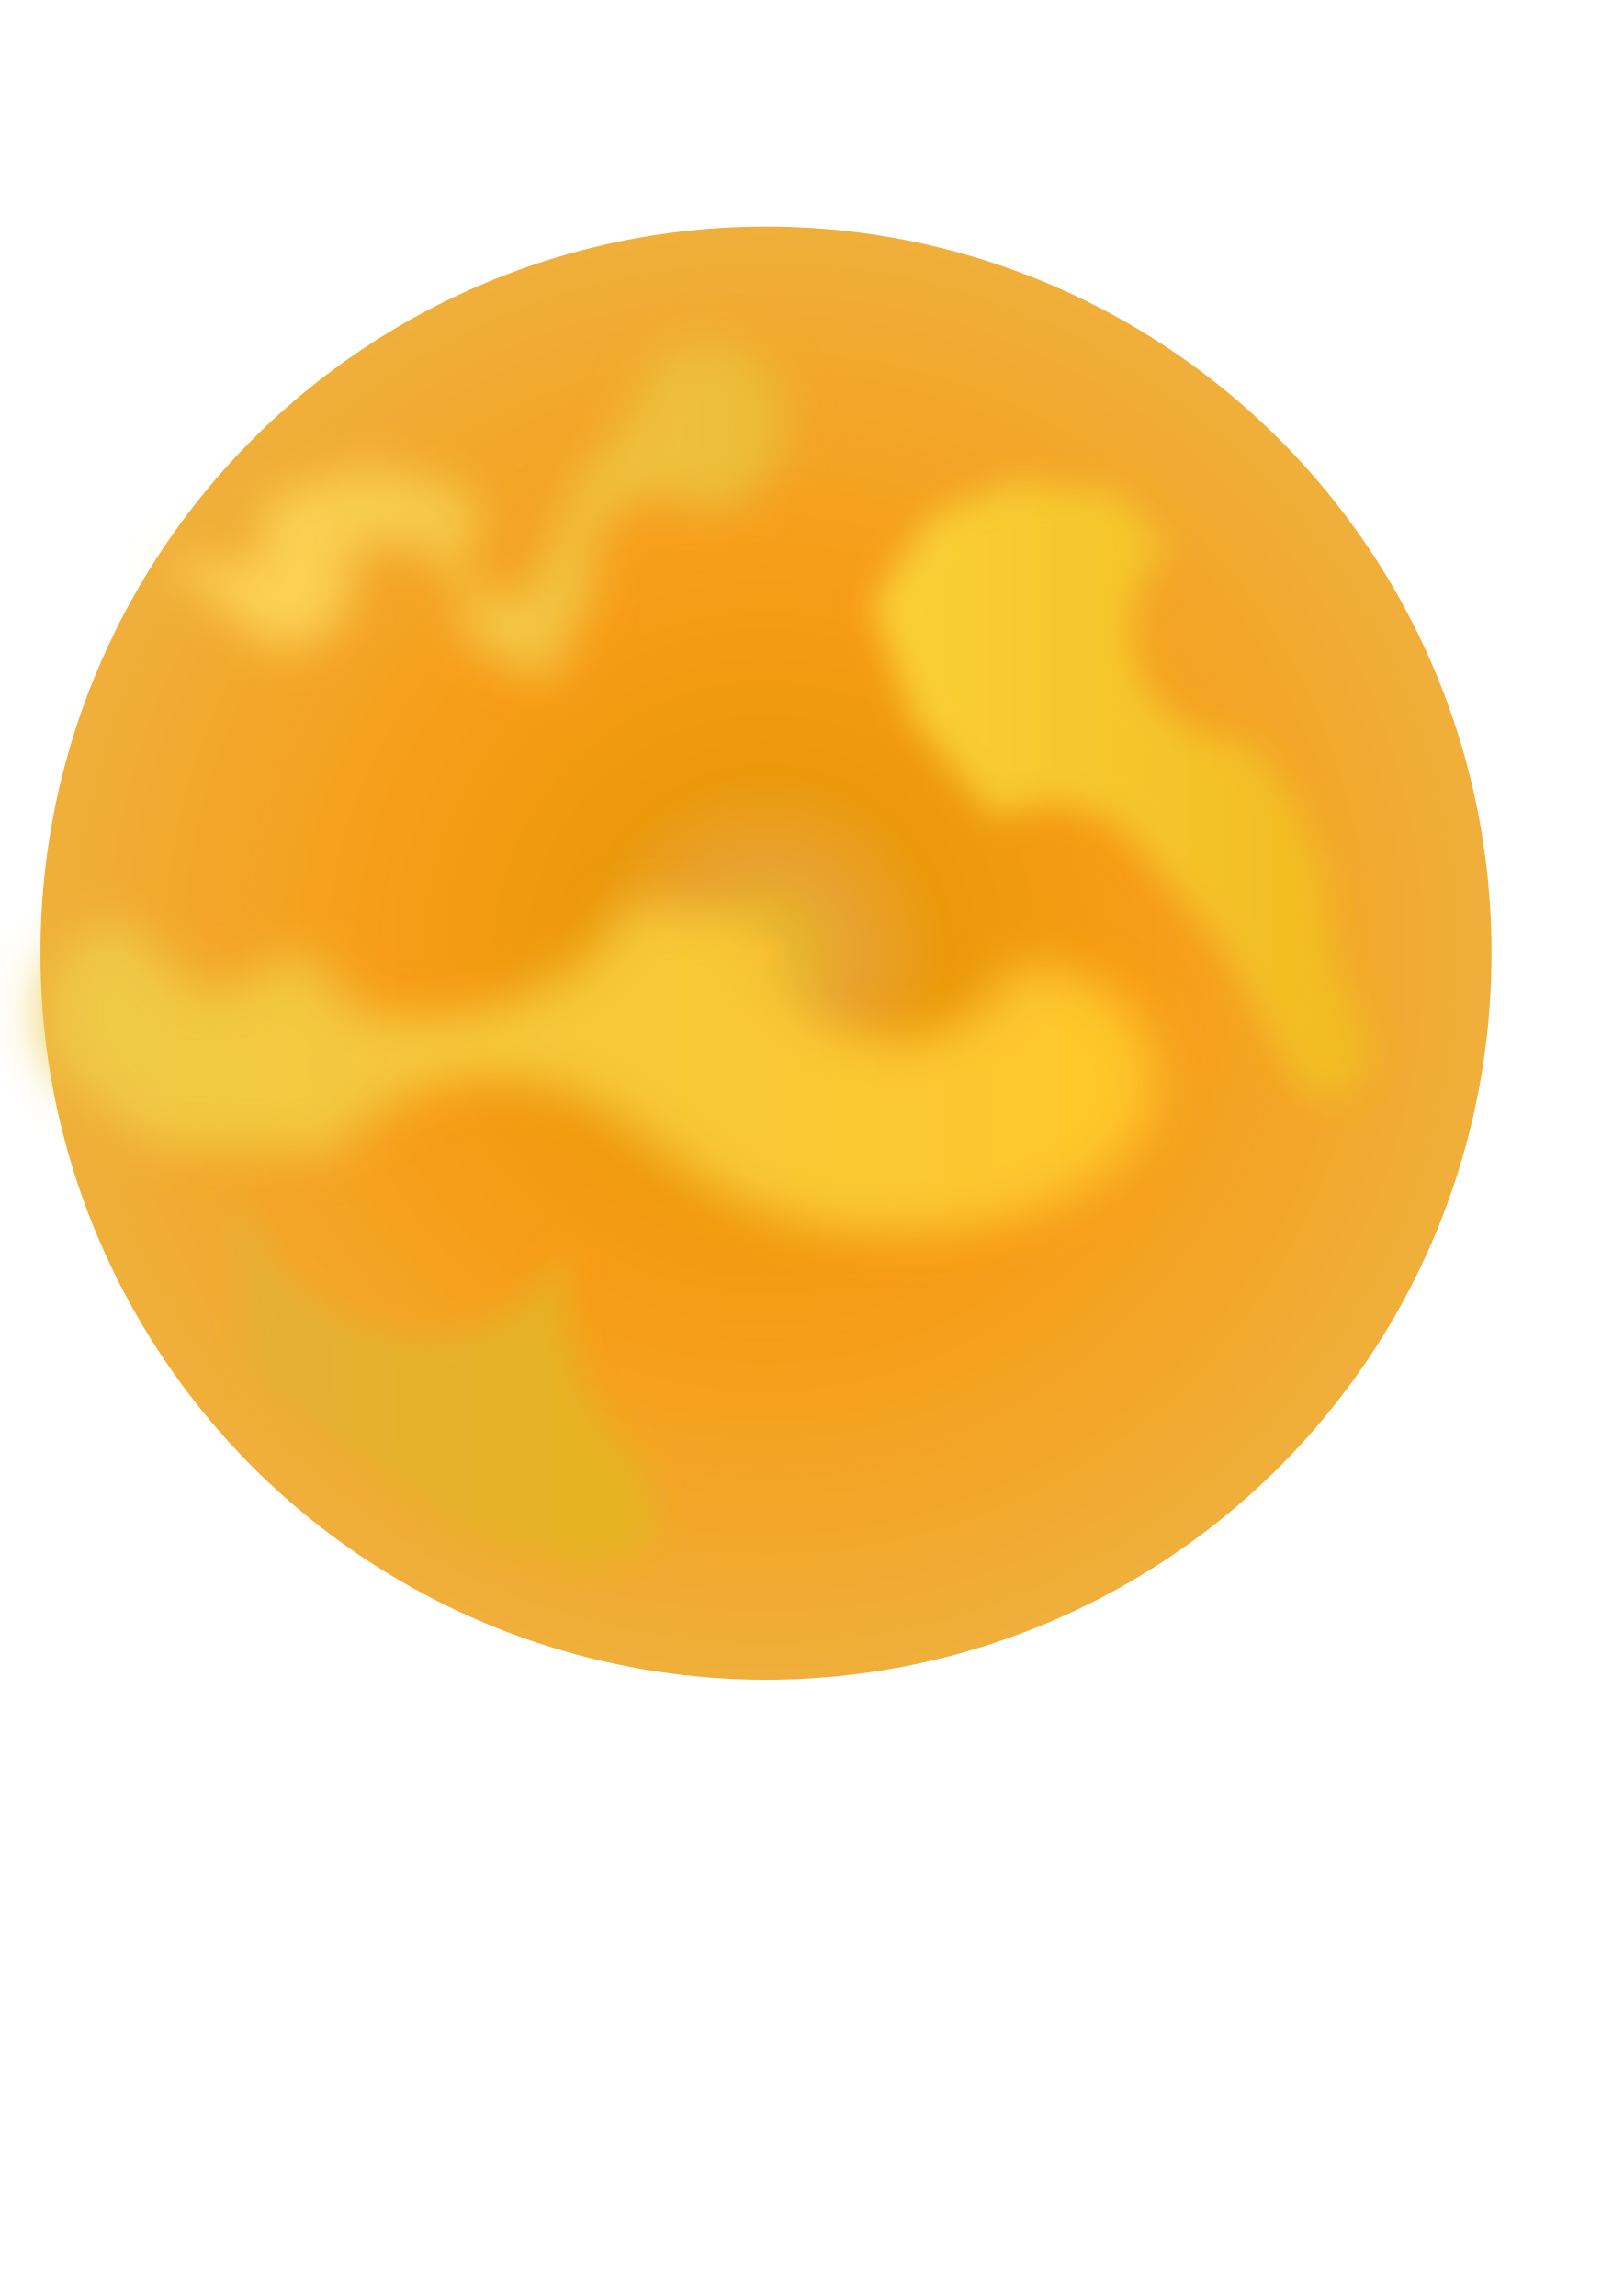
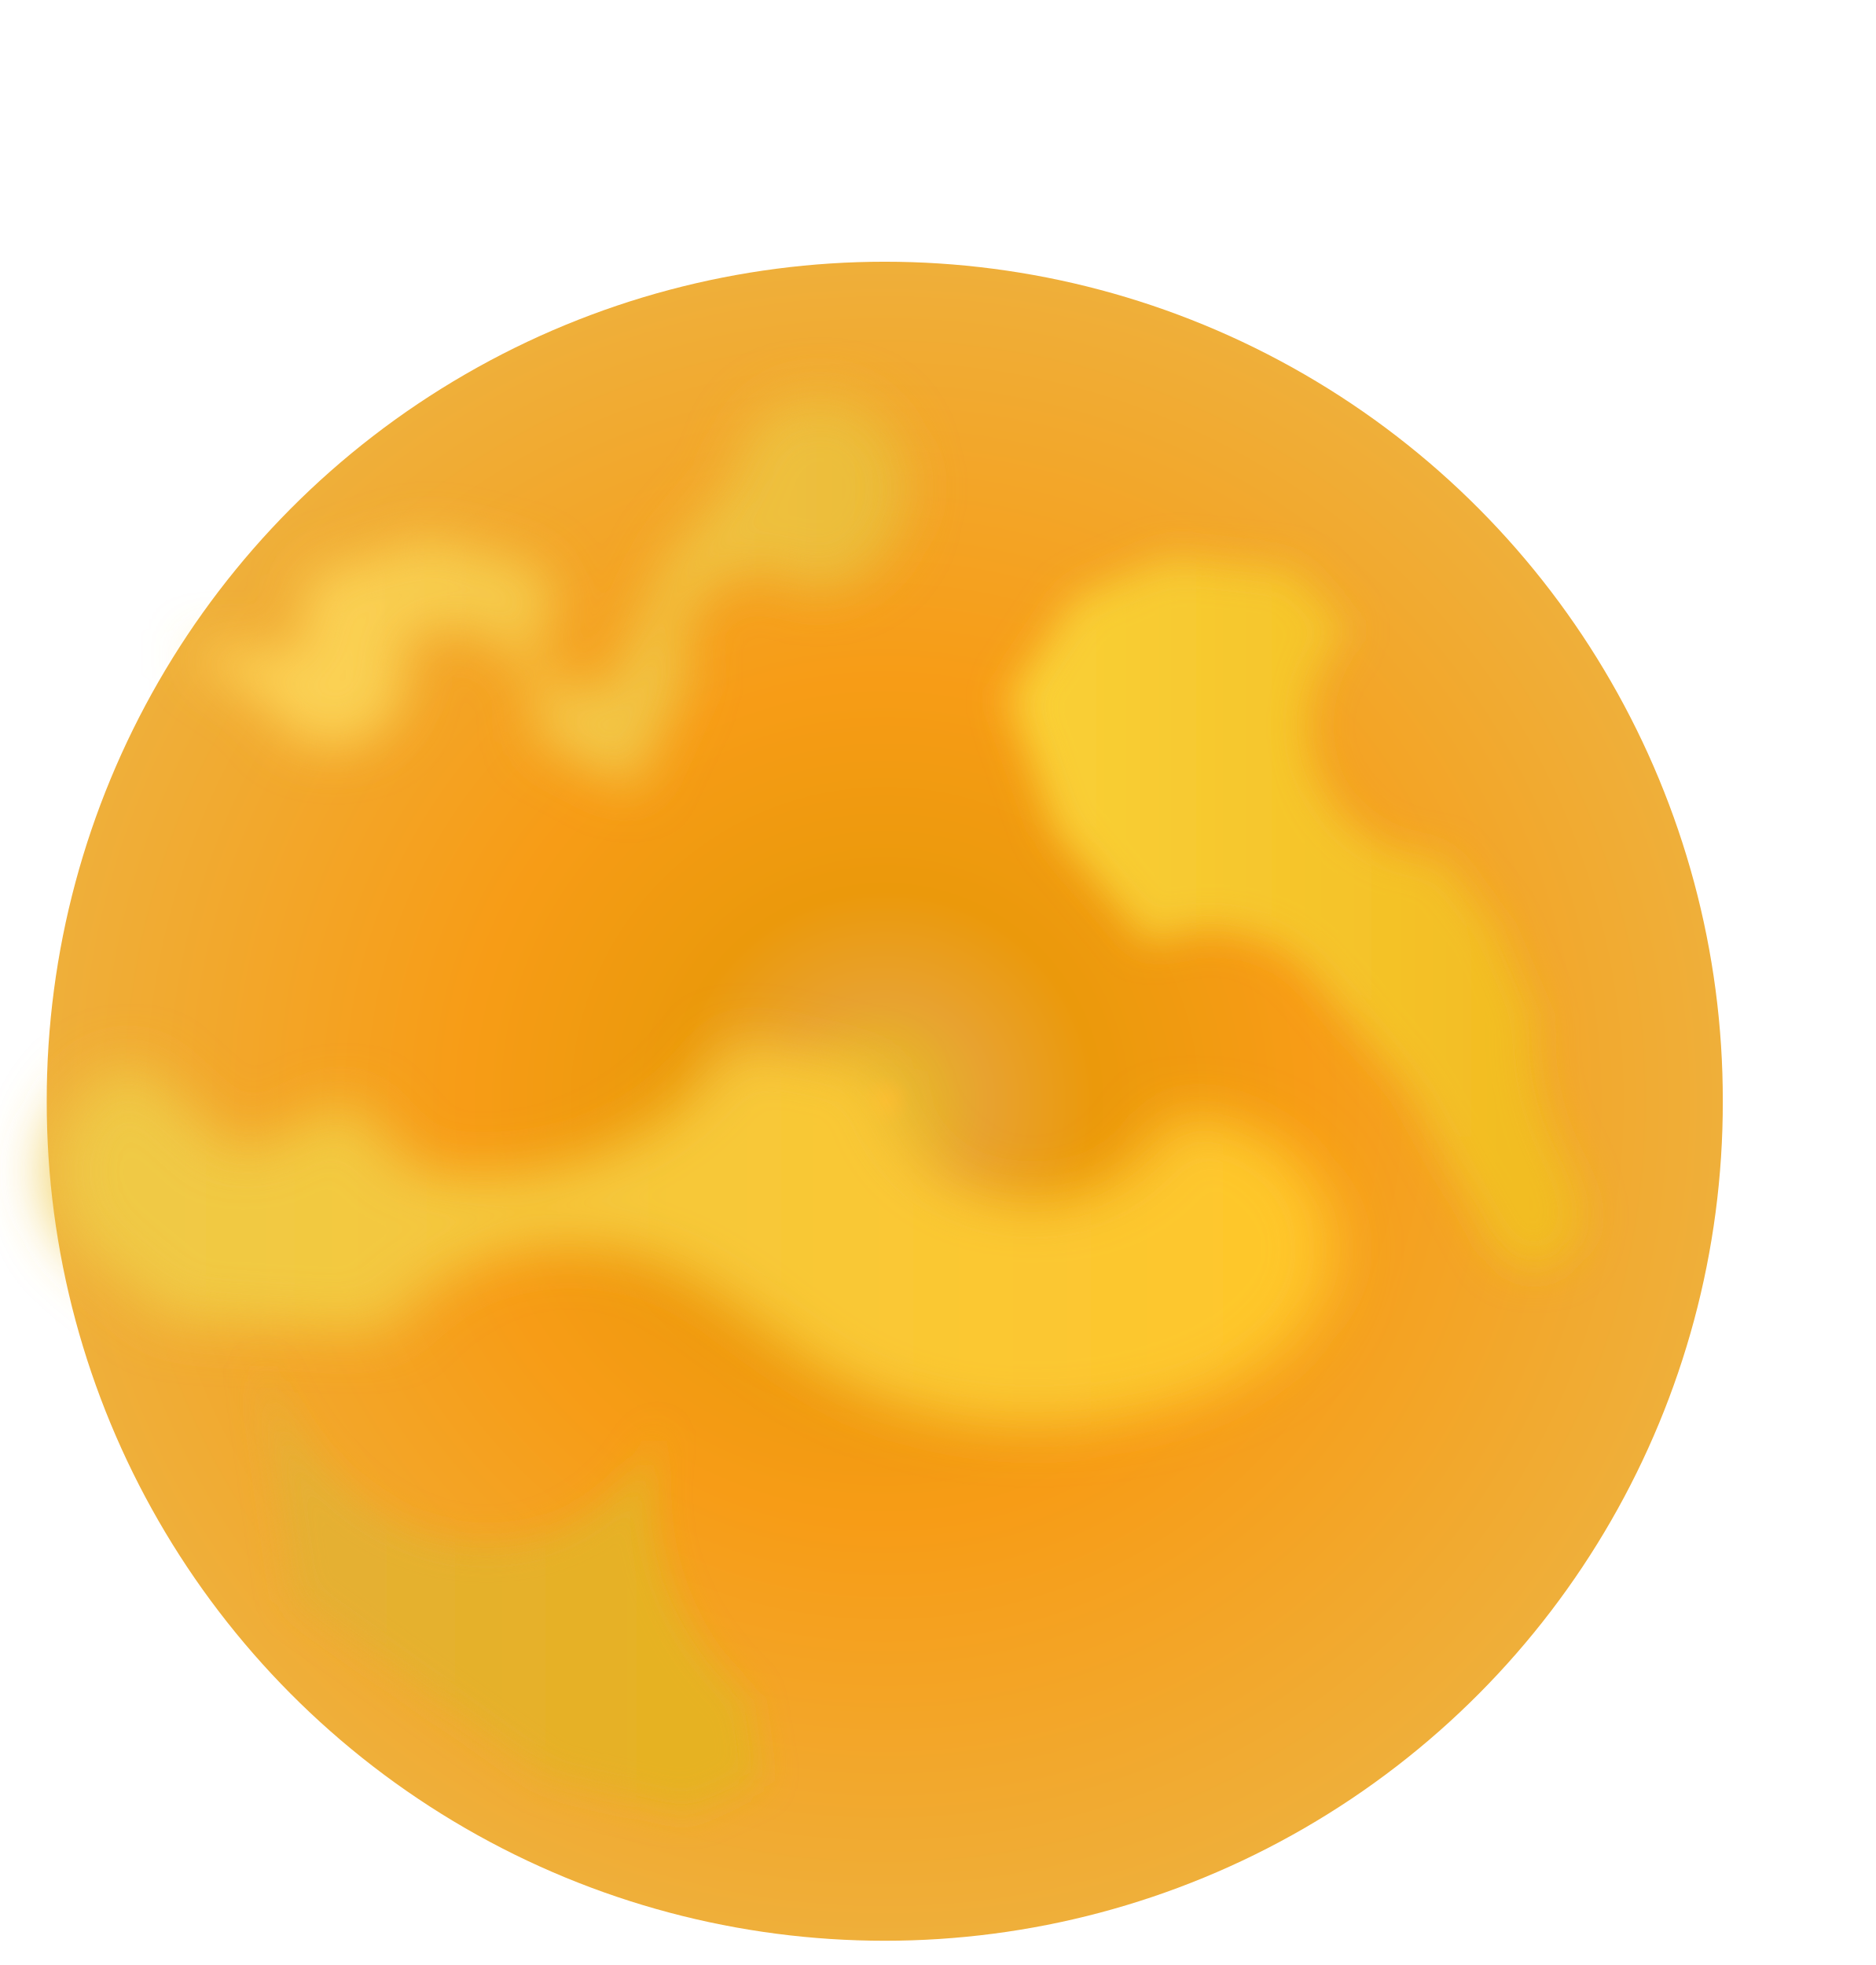
- <svg xmlns="http://www.w3.org/2000/svg" xmlns:xlink="http://www.w3.org/1999/xlink" width="210mm" height="297mm" id="svg2" version="1.1">
+ <svg xmlns="http://www.w3.org/2000/svg" xmlns:xlink="http://www.w3.org/1999/xlink" width="210mm" height="220mm" id="svg2" version="1.1">
  <defs id="defs4">
    <linearGradient id="linearGradient4113">
      <stop id="stop4121" offset="0" style="stop-color:#fad137;stop-opacity:1;" />
      <stop style="stop-color:#f1ba20;stop-opacity:1;" offset="1" id="stop4117" />
    </linearGradient>
    <linearGradient id="linearGradient4105">
      <stop style="stop-color:#e6c52c;stop-opacity:1;" offset="0" id="stop4107" />
      <stop style="stop-color:#272727;stop-opacity:1;" offset="1" id="stop4109" />
    </linearGradient>
    <linearGradient id="linearGradient3865">
      <stop style="stop-color:#e5b035;stop-opacity:1;" offset="0" id="stop3867" />
      <stop style="stop-color:#e6b21f;stop-opacity:1;" offset="1" id="stop3869" />
    </linearGradient>
    <linearGradient id="linearGradient3817">
      <stop style="stop-color:#ffd65a;stop-opacity:1;" offset="0" id="stop3819" />
      <stop style="stop-color:#eabb37;stop-opacity:1;" offset="1" id="stop3821" />
    </linearGradient>
    <linearGradient id="linearGradient3777">
      <stop style="stop-color:#efc947;stop-opacity:1;" offset="0" id="stop3779" />
      <stop style="stop-color:#ffc72a;stop-opacity:1;" offset="1" id="stop3781" />
    </linearGradient>
    <linearGradient id="linearGradient3755">
      <stop style="stop-color:#fbb42e;stop-opacity:1;" offset="0" id="stop3757" />
      <stop id="stop3771" offset="0.031" style="stop-color:#e5b32e;stop-opacity:1;" />
      <stop id="stop3769" offset="0.062" style="stop-color:#e6af2e;stop-opacity:1;" />
      <stop id="stop3767" offset="0.125" style="stop-color:#e8a22f;stop-opacity:1;" />
      <stop id="stop3765" offset="0.25" style="stop-color:#eb990b;stop-opacity:1;" />
      <stop id="stop3763" offset="0.5" style="stop-color:#f79c16;stop-opacity:1;" />
      <stop style="stop-color:#efaf3a;stop-opacity:1;" offset="1" id="stop3759" />
    </linearGradient>
    <radialGradient xlink:href="#linearGradient3755" id="radialGradient3761" cx="425.295" cy="615.764" fx="425.295" fy="615.764" r="354.648" gradientUnits="userSpaceOnUse" />
    <linearGradient xlink:href="#linearGradient3777" id="linearGradient3783" x1="119.903" y1="479.18" x2="627.242" y2="479.18" gradientUnits="userSpaceOnUse" gradientTransform="translate(16.95527,19.78114)" />
    <linearGradient xlink:href="#linearGradient3817" id="linearGradient3823" x1="124.339" y1="236.835" x2="429.543" y2="236.835" gradientUnits="userSpaceOnUse" gradientTransform="translate(-45.21404,14.12939)" />
    <linearGradient xlink:href="#linearGradient3865" id="linearGradient3871" x1="110.209" y1="684.998" x2="322.15" y2="684.998" gradientUnits="userSpaceOnUse" gradientTransform="translate(4.9162686e-7,-14.12939)" />
    <filter id="filter4037" x="-0.055" width="1.111" y="-0.164" height="1.329">
      <feGaussianBlur stdDeviation="11.684" id="feGaussianBlur4039" />
    </filter>
    <filter id="filter4077" x="-0.084" width="1.167" y="-0.153" height="1.305">
      <feGaussianBlur stdDeviation="10.63" id="feGaussianBlur4079" />
    </filter>
    <filter id="filter4097">
      <feGaussianBlur stdDeviation="7.072" id="feGaussianBlur4099" />
    </filter>
    <linearGradient xlink:href="#linearGradient4105" id="linearGradient4111" x1="452.14" y1="391.973" x2="695.396" y2="391.973" gradientUnits="userSpaceOnUse" gradientTransform="translate(-25.4329,-5.651757)" />
    <linearGradient xlink:href="#linearGradient4113" id="linearGradient4119" x1="426.707" y1="386.321" x2="669.963" y2="386.321" gradientUnits="userSpaceOnUse" />
    <filter id="filter4155">
      <feGaussianBlur stdDeviation="8.168" id="feGaussianBlur4157" />
    </filter>
  </defs>
  <g id="layer1">
    <path style="color:#000000;fill:url(#radialGradient3761);fill-opacity:1;fill-rule:evenodd;stroke:#000000;stroke-width:0;stroke-linecap:butt;stroke-linejoin:miter;stroke-miterlimit:4;stroke-opacity:1;stroke-dasharray:none;stroke-dashoffset:0;marker:none;visibility:visible;display:inline;overflow:visible;enable-background:accumulate" id="path2985" d="m 779.942,615.764 a 354.648,354.648 0 1 1 -709.295,0 354.648,354.648 0 1 1 709.295,0 z" transform="translate(-50.86579,-149.7715)" />
    <path style="fill:url(#linearGradient3783);fill-opacity:1;stroke:#000000;stroke-width:0;stroke-linecap:butt;stroke-linejoin:miter;stroke-miterlimit:4;stroke-opacity:1;stroke-dasharray:none;filter:url(#filter4037)" d="m 149.772,506.968 c -7.192,-8.442 -11.692,-19.143 -12.696,-30.187 -1.004,-11.045 1.493,-22.381 7.044,-31.982 5.776,-9.989 14.836,-18.042 25.433,-22.607 l 42.388,42.388 42.388,-25.433 25.433,31.085 c 21.314,5.458 44.236,4.461 64.995,-2.826 26.451,-9.285 49.133,-28.874 62.169,-53.692 l 59.343,14.129 c 0.283,17.424 8.838,34.534 22.607,45.214 14.37,11.147 34.117,15.002 51.625,10.078 17.508,-4.924 32.35,-18.507 38.803,-35.511 19.349,-2.108 39.523,6.167 51.818,21.256 12.294,15.089 16.325,36.519 10.352,55.043 -4.616,14.314 -14.708,26.475 -26.898,35.284 -12.19,8.809 -26.409,14.467 -40.923,18.408 -21.735,5.902 -44.558,8.114 -66.93,5.524 -22.372,-2.59 -44.276,-10.053 -63.06,-22.479 -22.528,-14.903 -40.472,-36.718 -64.995,-48.04 -18.862,-8.708 -40.849,-10.444 -60.843,-4.804 -19.995,5.64 -37.834,18.609 -49.366,35.889 l -84.776,-5.652 -33.911,-31.085" id="path3773" transform="matrix(1.070069,0,0,0.957839,-124.8567,43.64373)" />
    <path style="fill:url(#linearGradient3823);fill-opacity:1;stroke:#000000;stroke-width:0;stroke-linecap:butt;stroke-linejoin:miter;stroke-miterlimit:4;stroke-opacity:1;stroke-dasharray:none;filter:url(#filter4077)" d="m 79.125,275.246 33.911,22.607 c 3.043,6.688 8.548,12.222 15.219,15.301 6.671,3.079 14.454,3.678 21.517,1.655 8.493,-2.432 15.814,-8.681 19.55,-16.686 3.736,-8.006 3.823,-17.63 0.231,-25.702 6.144,-4.359 13.66,-6.755 21.194,-6.755 7.534,0 15.05,2.395 21.194,6.755 6.082,4.315 10.792,10.532 13.3,17.554 2.508,7.022 2.802,14.817 0.829,22.008 l 42.388,22.607 22.607,-48.04 c -3.375,-7.762 -3.51,-16.873 -0.366,-24.732 3.143,-7.858 9.525,-14.363 17.322,-17.657 5.57,-2.353 11.811,-3.088 17.775,-2.094 5.964,0.994 11.63,3.714 16.135,7.746 11.03,-0.24 21.903,-4.883 29.704,-12.684 7.801,-7.801 12.444,-18.674 12.684,-29.704 0.143,-6.589 -1.248,-13.223 -4.153,-19.138 -2.905,-5.916 -7.332,-11.096 -12.802,-14.772 -5.301,-3.563 -11.557,-5.692 -17.931,-6.101 -6.374,-0.409 -12.851,0.902 -18.564,3.759 -5.713,2.856 -10.648,7.251 -14.145,12.596 -3.497,5.345 -5.548,11.626 -5.878,18.005 l -28.259,33.911 -22.607,50.866 c -2.962,2.776 -6.816,4.585 -10.844,5.089 -4.028,0.504 -8.209,-0.301 -11.763,-2.263 -3.013,-1.664 -5.569,-4.147 -7.319,-7.111 -1.75,-2.964 -2.688,-6.402 -2.688,-9.844 0,-3.442 0.939,-6.88 2.688,-9.844 1.75,-2.964 4.305,-5.448 7.319,-7.111 l -11.304,-16.955 -45.214,-11.304 -50.866,16.955 -2.826,31.085 -48.04,0" id="path3813" />
    <path style="fill:url(#linearGradient3871);fill-opacity:1;stroke:#000000;stroke-width:0;stroke-linecap:butt;stroke-linejoin:miter;stroke-miterlimit:4;stroke-opacity:1;stroke-dasharray:none;filter:url(#filter4097)" d="m 110.209,574.789 c 5.069,16.676 13.814,32.223 25.433,45.214 8.973,10.033 19.689,18.572 31.739,24.569 12.05,5.997 25.448,9.41 38.908,9.342 15.828,-0.081 31.596,-5.051 44.61,-14.06 13.013,-9.009 23.216,-22.019 28.863,-36.806 -4.658,18.454 -4.658,38.064 0,56.518 5.784,22.915 18.804,43.948 36.736,59.343 l 5.652,33.911 -31.085,14.129 -59.343,-14.129 -107.383,-76.299 -14.129,-101.732" id="path3861" />
    <path style="fill:url(#linearGradient4119);stroke:url(#linearGradient4111);stroke-width:0;stroke-linecap:butt;stroke-linejoin:miter;stroke-miterlimit:4;stroke-opacity:1;stroke-dasharray:none;fill-opacity:1;filter:url(#filter4155)" d="m 426.707,295.027 19.781,56.518 39.562,48.04 c 10.403,-5.202 22.382,-7.198 33.91,-5.652 12.756,1.711 24.888,7.777 33.91,16.955 l 42.388,50.866 33.91,62.169 c 1.385,3.567 3.795,6.729 6.867,9.01 3.072,2.281 6.796,3.673 10.611,3.966 3.815,0.293 7.708,-0.513 11.093,-2.297 3.385,-1.784 6.25,-4.54 8.164,-7.853 2.001,-3.464 2.949,-7.48 3.047,-11.479 0.098,-3.999 -0.63,-7.988 -1.809,-11.811 -2.357,-7.646 -6.468,-14.612 -9.716,-21.924 -7.053,-15.878 -10,-33.559 -8.478,-50.866 l -16.955,-39.562 -22.607,-28.259 c -10.479,0.149 -20.983,-2.726 -29.926,-8.19 -8.942,-5.465 -16.293,-13.501 -20.94,-22.894 -5.216,-10.542 -6.982,-22.756 -4.967,-34.344 2.015,-11.588 7.802,-22.489 16.271,-30.651 l -22.607,-25.433 -53.692,-5.652 -39.562,16.955 -28.259,42.388" id="path4101" />
  </g>
</svg>
